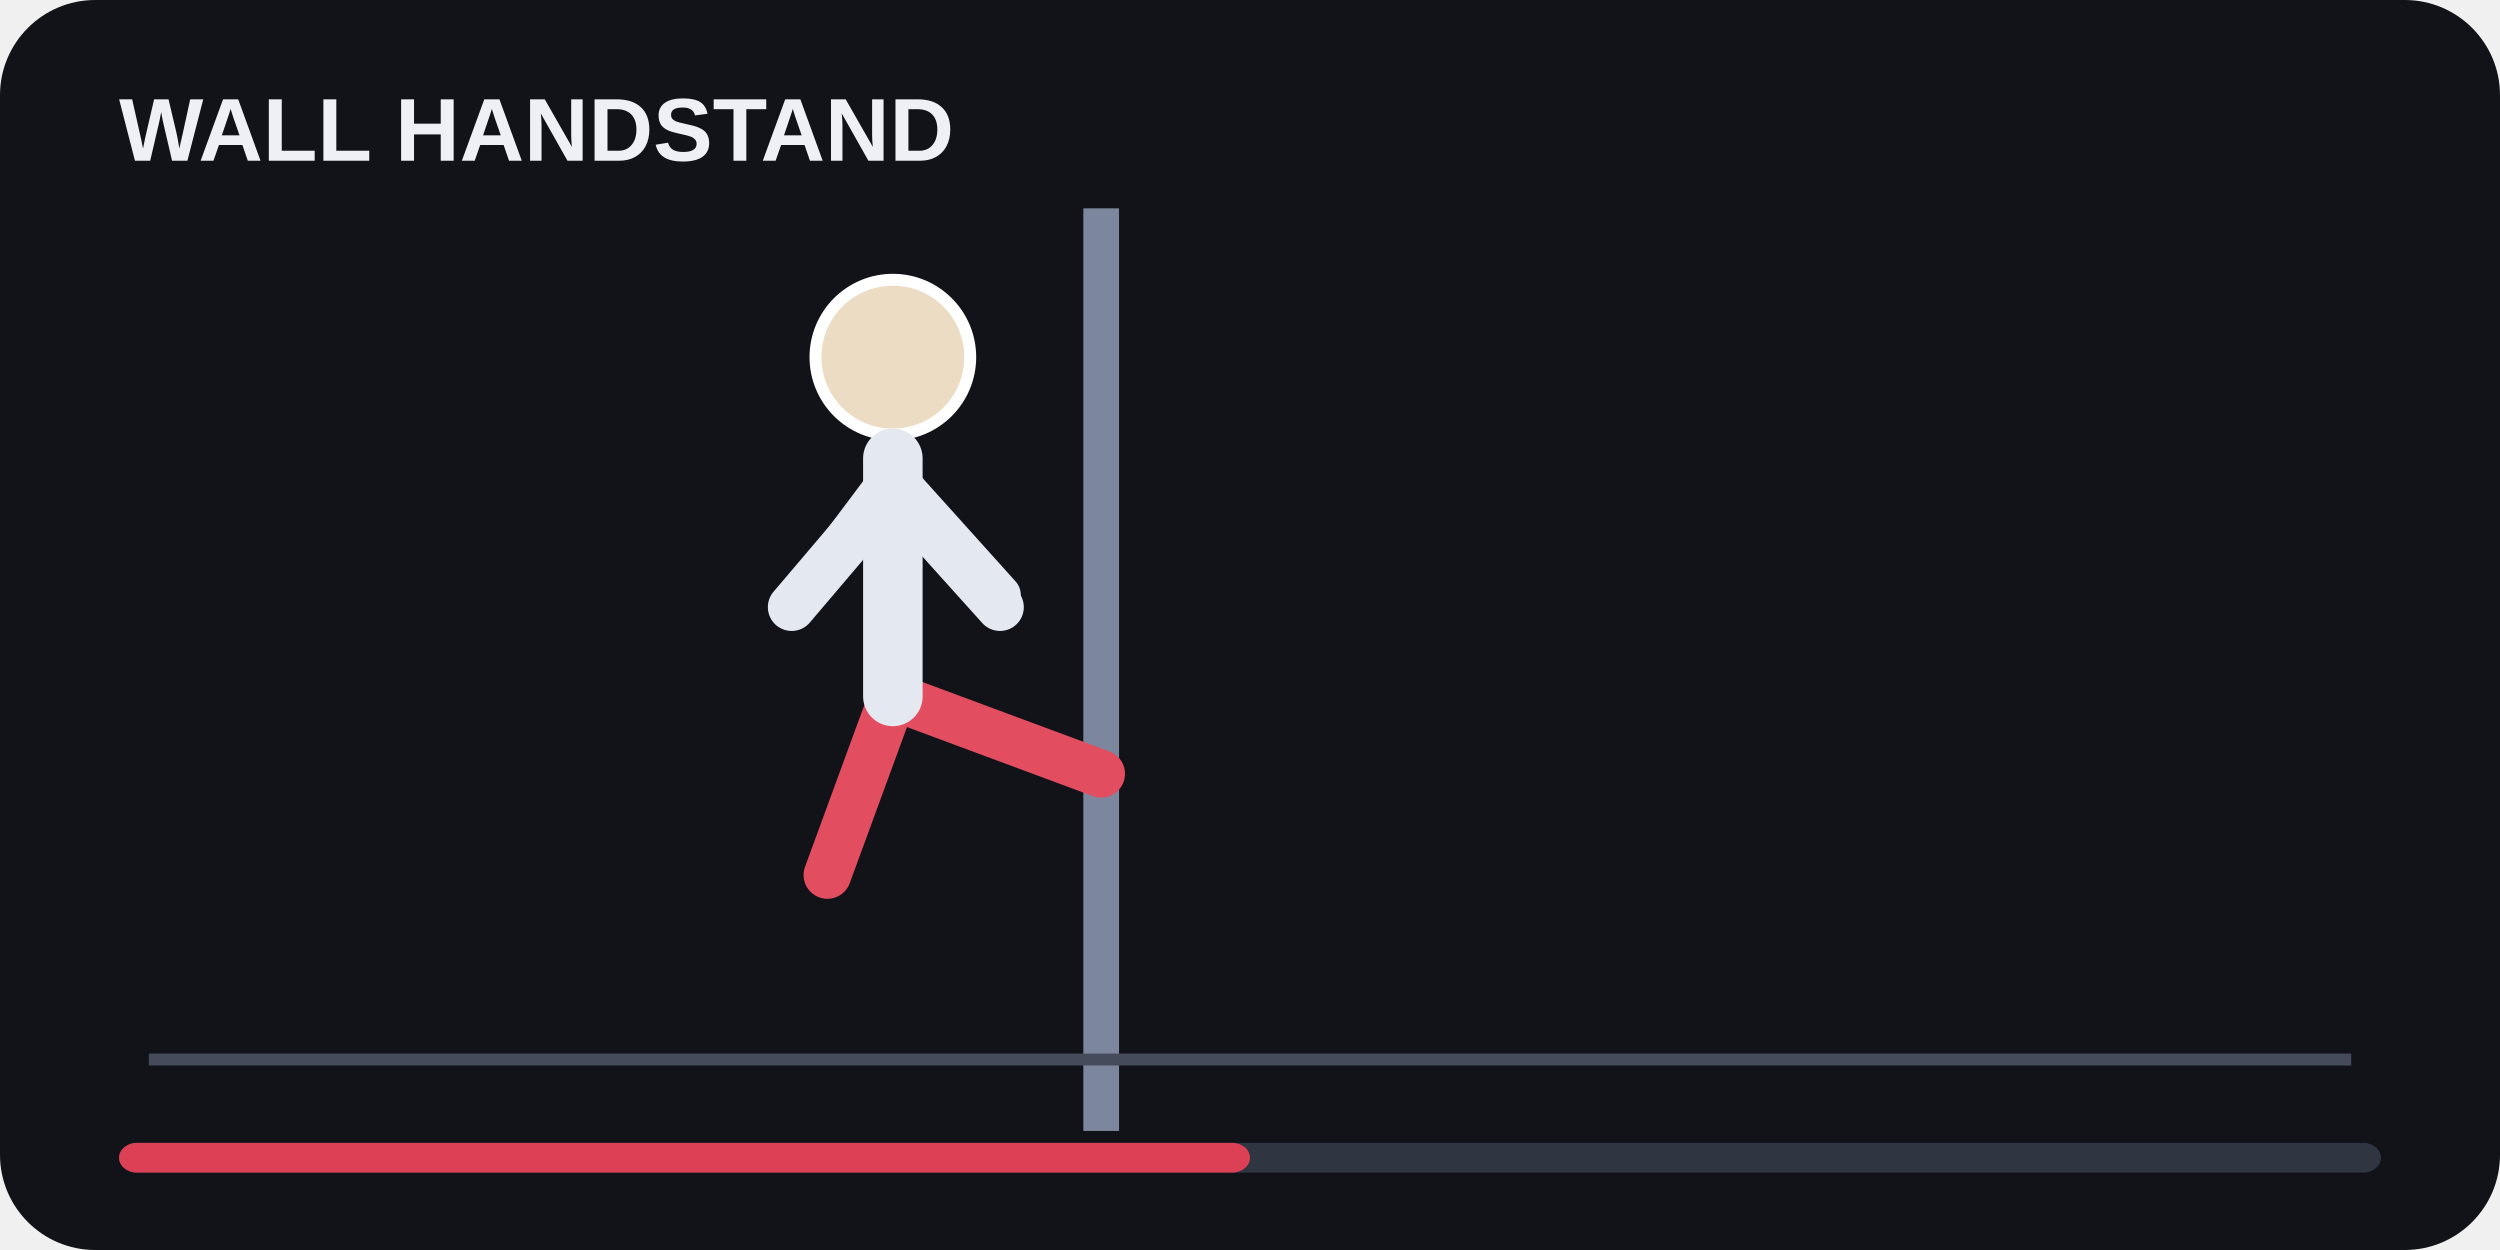
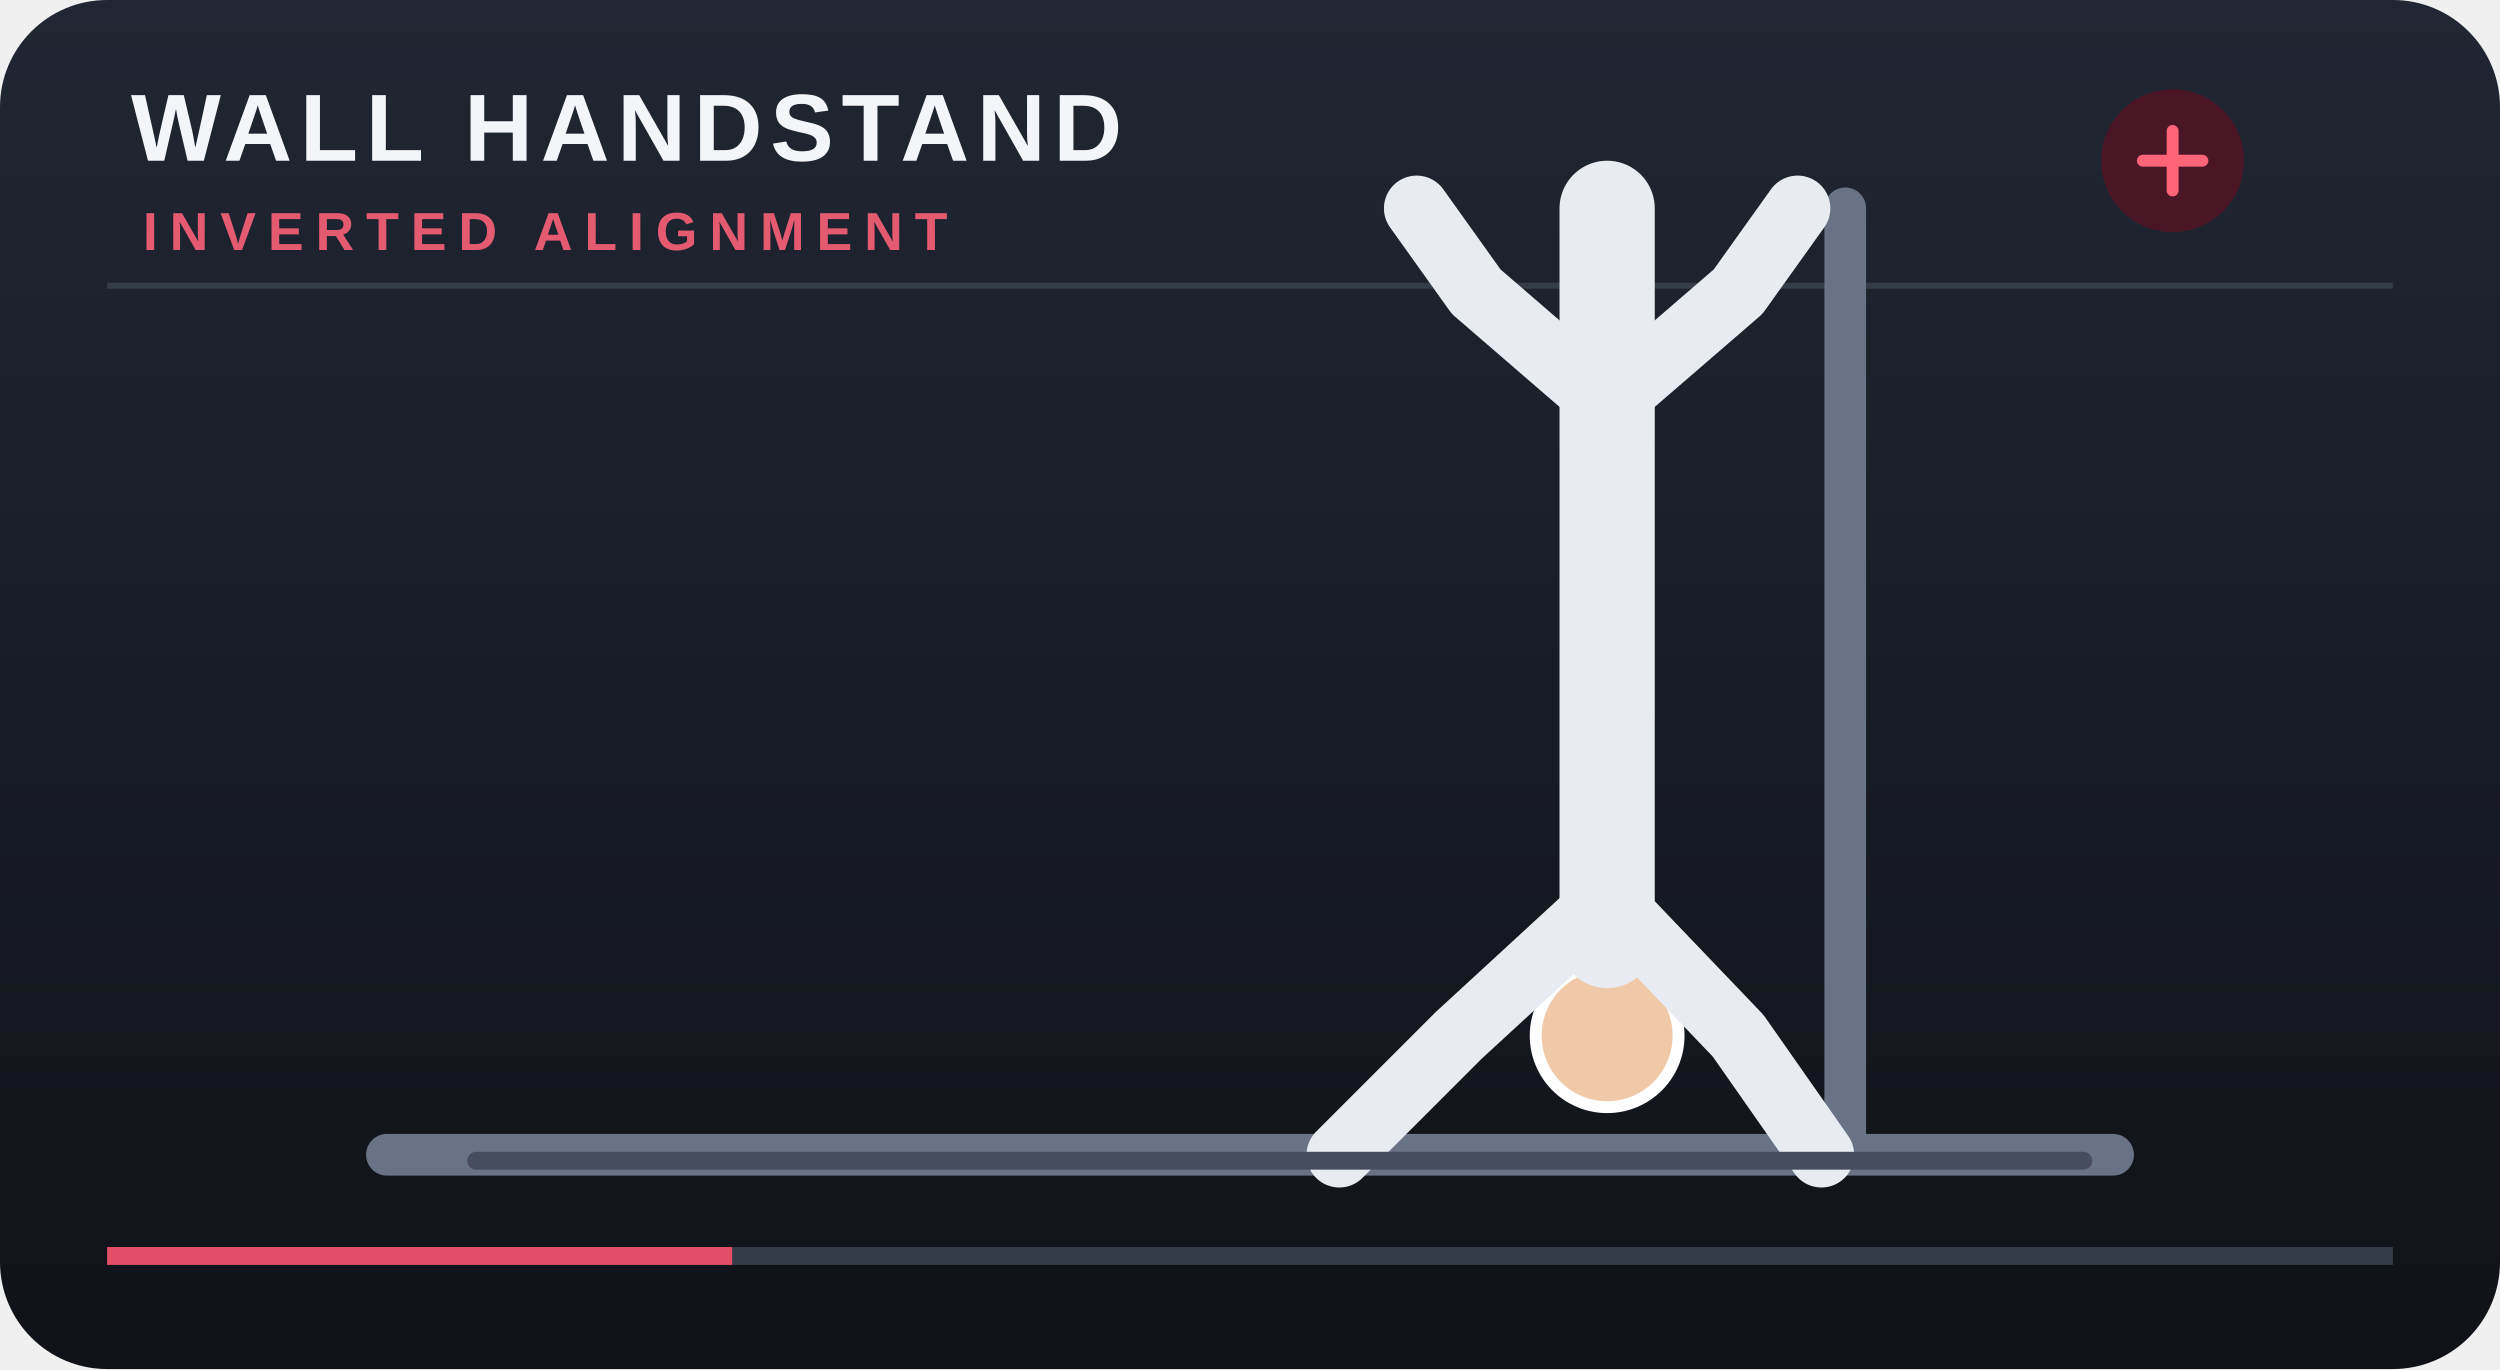
- <svg xmlns="http://www.w3.org/2000/svg" viewBox="0 0 420 210">
-   <rect width="420" height="210" rx="16" fill="#121318" />
-   <text x="20" y="27" fill="#eef0f5" font-family="Arial" font-size="15" font-weight="bold">WALL HANDSTAND</text>
-   <path d="M185 35 V190" stroke="#7c879d" stroke-width="6" />
-   <path d="M25 178 H395" stroke="#454b5b" stroke-width="2" />
-   <g transform="translate(115 22)">
-     <g stroke="#e4e8f0" stroke-width="8" stroke-linecap="round" stroke-linejoin="round" fill="none">
-       <path d="M35 55 L35 95" />
-       <path d="M35 60 L18 80 M35 60 L53 80" />
-       <path d="M18 80 L35 55 L53 80 M35 55 L35 95 M35 95 L25 125 M35 95 L45 125" stroke="none" />
-     </g>
-     <g stroke="#e4e8f0" stroke-width="7" stroke-linecap="round" fill="none">
-       <path d="M35 58 L20 78 M35 58 L53 78" />
-     </g>
-     <g stroke="#e34d60" stroke-width="8" stroke-linecap="round" fill="none">
-       <path d="M35 95 L24 125">
-         <animateTransform attributeName="transform" type="translate" values="0 0;0 0;0 0" dur="1s" repeatCount="indefinite" />
-       </path>
-       <path d="M35 95 L70 108">
-         <animateTransform attributeName="transform" type="rotate" values="0 35 95;18 35 95;0 35 95" dur="1.2s" repeatCount="indefinite" />
-       </path>
-     </g>
-     <circle cx="35" cy="38" r="13" fill="#ebdcc3" stroke="#fff" stroke-width="2" />
-     <path d="M35 55 L35 95" stroke="#e4e8f0" stroke-width="10" stroke-linecap="round">
-       <animateTransform attributeName="transform" type="translate" values="0 0;0 2;0 0" dur="1.2s" repeatCount="indefinite" />
-     </path>
+ <svg xmlns="http://www.w3.org/2000/svg" viewBox="0 0 420 230">
+   <defs>
+     <linearGradient id="bg" x2="0" y2="1">
+       <stop stop-color="#202633" />
+       <stop offset="1" stop-color="#101218" />
+     </linearGradient>
+     <linearGradient id="red">
+       <stop stop-color="#ff687b" />
+       <stop offset="1" stop-color="#b51f3b" />
+     </linearGradient>
+   </defs>
+   <style>.label{font:700 16px Arial;letter-spacing:1.3px;fill:#f4f5f8}.sub{font:600 9px Arial;letter-spacing:2px;fill:#e45a70}.floor{stroke:#454d5e;stroke-width:3;fill:none;stroke-linecap:round}.equipment{stroke:#697386;stroke-width:7;fill:none;stroke-linecap:round;stroke-linejoin:round}.body{fill:#e8ebf2;stroke:#fff;stroke-width:2;stroke-linejoin:round}.skin{fill:#f0c9a8;stroke:#fff;stroke-width:2}.limb{fill:none;stroke:#e8ebf2;stroke-width:11;stroke-linecap:round;stroke-linejoin:round}.bodyline{fill:none;stroke:#e8ebf2;stroke-width:16;stroke-linecap:round;stroke-linejoin:round}.athlete{transform-origin:210px 115px;animation:move 2.4s ease-in-out infinite}@keyframes move{0%,100%{translate:0 0}50%{translate:0 -3px}}.motion{fill:none;stroke:url(#red);stroke-width:4;stroke-linecap:round;stroke-dasharray:7 7;animation:flow 1.5s linear infinite}@keyframes flow{to{stroke-dashoffset:-28}}</style>
+   <rect width="420" height="230" rx="18" fill="url(#bg)" />
+   <path d="M18 48H402" stroke="#343b49" />
+   <text x="22" y="27" class="label">WALL HANDSTAND</text>
+   <text x="24" y="42" class="sub">INVERTED ALIGNMENT</text>
+   <circle cx="365" cy="27" r="12" fill="#4a1524" />
+   <path d="M360 27h10m-5-5v10" stroke="#ff6577" stroke-width="2" stroke-linecap="round" />
+   <g class="athlete">
+     <path d="M310 35V194M65 194H355" class="equipment" />
+     <circle cx="270" cy="174" r="12" class="skin" />
+     <path d="M270 158L270 112L270 68L270 35" class="bodyline" />
+     <path d="M270 151L245 174L225 194M270 151L292 174L306 194M270 68L248 49L238 35M270 68L292 49L302 35" class="limb" />
  </g>
-   <rect x="20" y="192" width="380" height="5" rx="3" fill="#303542" />
-   <rect x="20" y="192" width="190" height="5" rx="3" fill="#dc4055">
-     <animate attributeName="width" values="5;380;5" dur="1.5s" repeatCount="indefinite" />
-   </rect>
+   <path d="M80 195H350" class="floor" />
+   <path d="M18 211H402" stroke="#343b49" stroke-width="3" />
+   <path d="M18 211H123" stroke="#e34d65" stroke-width="3" />
</svg>
